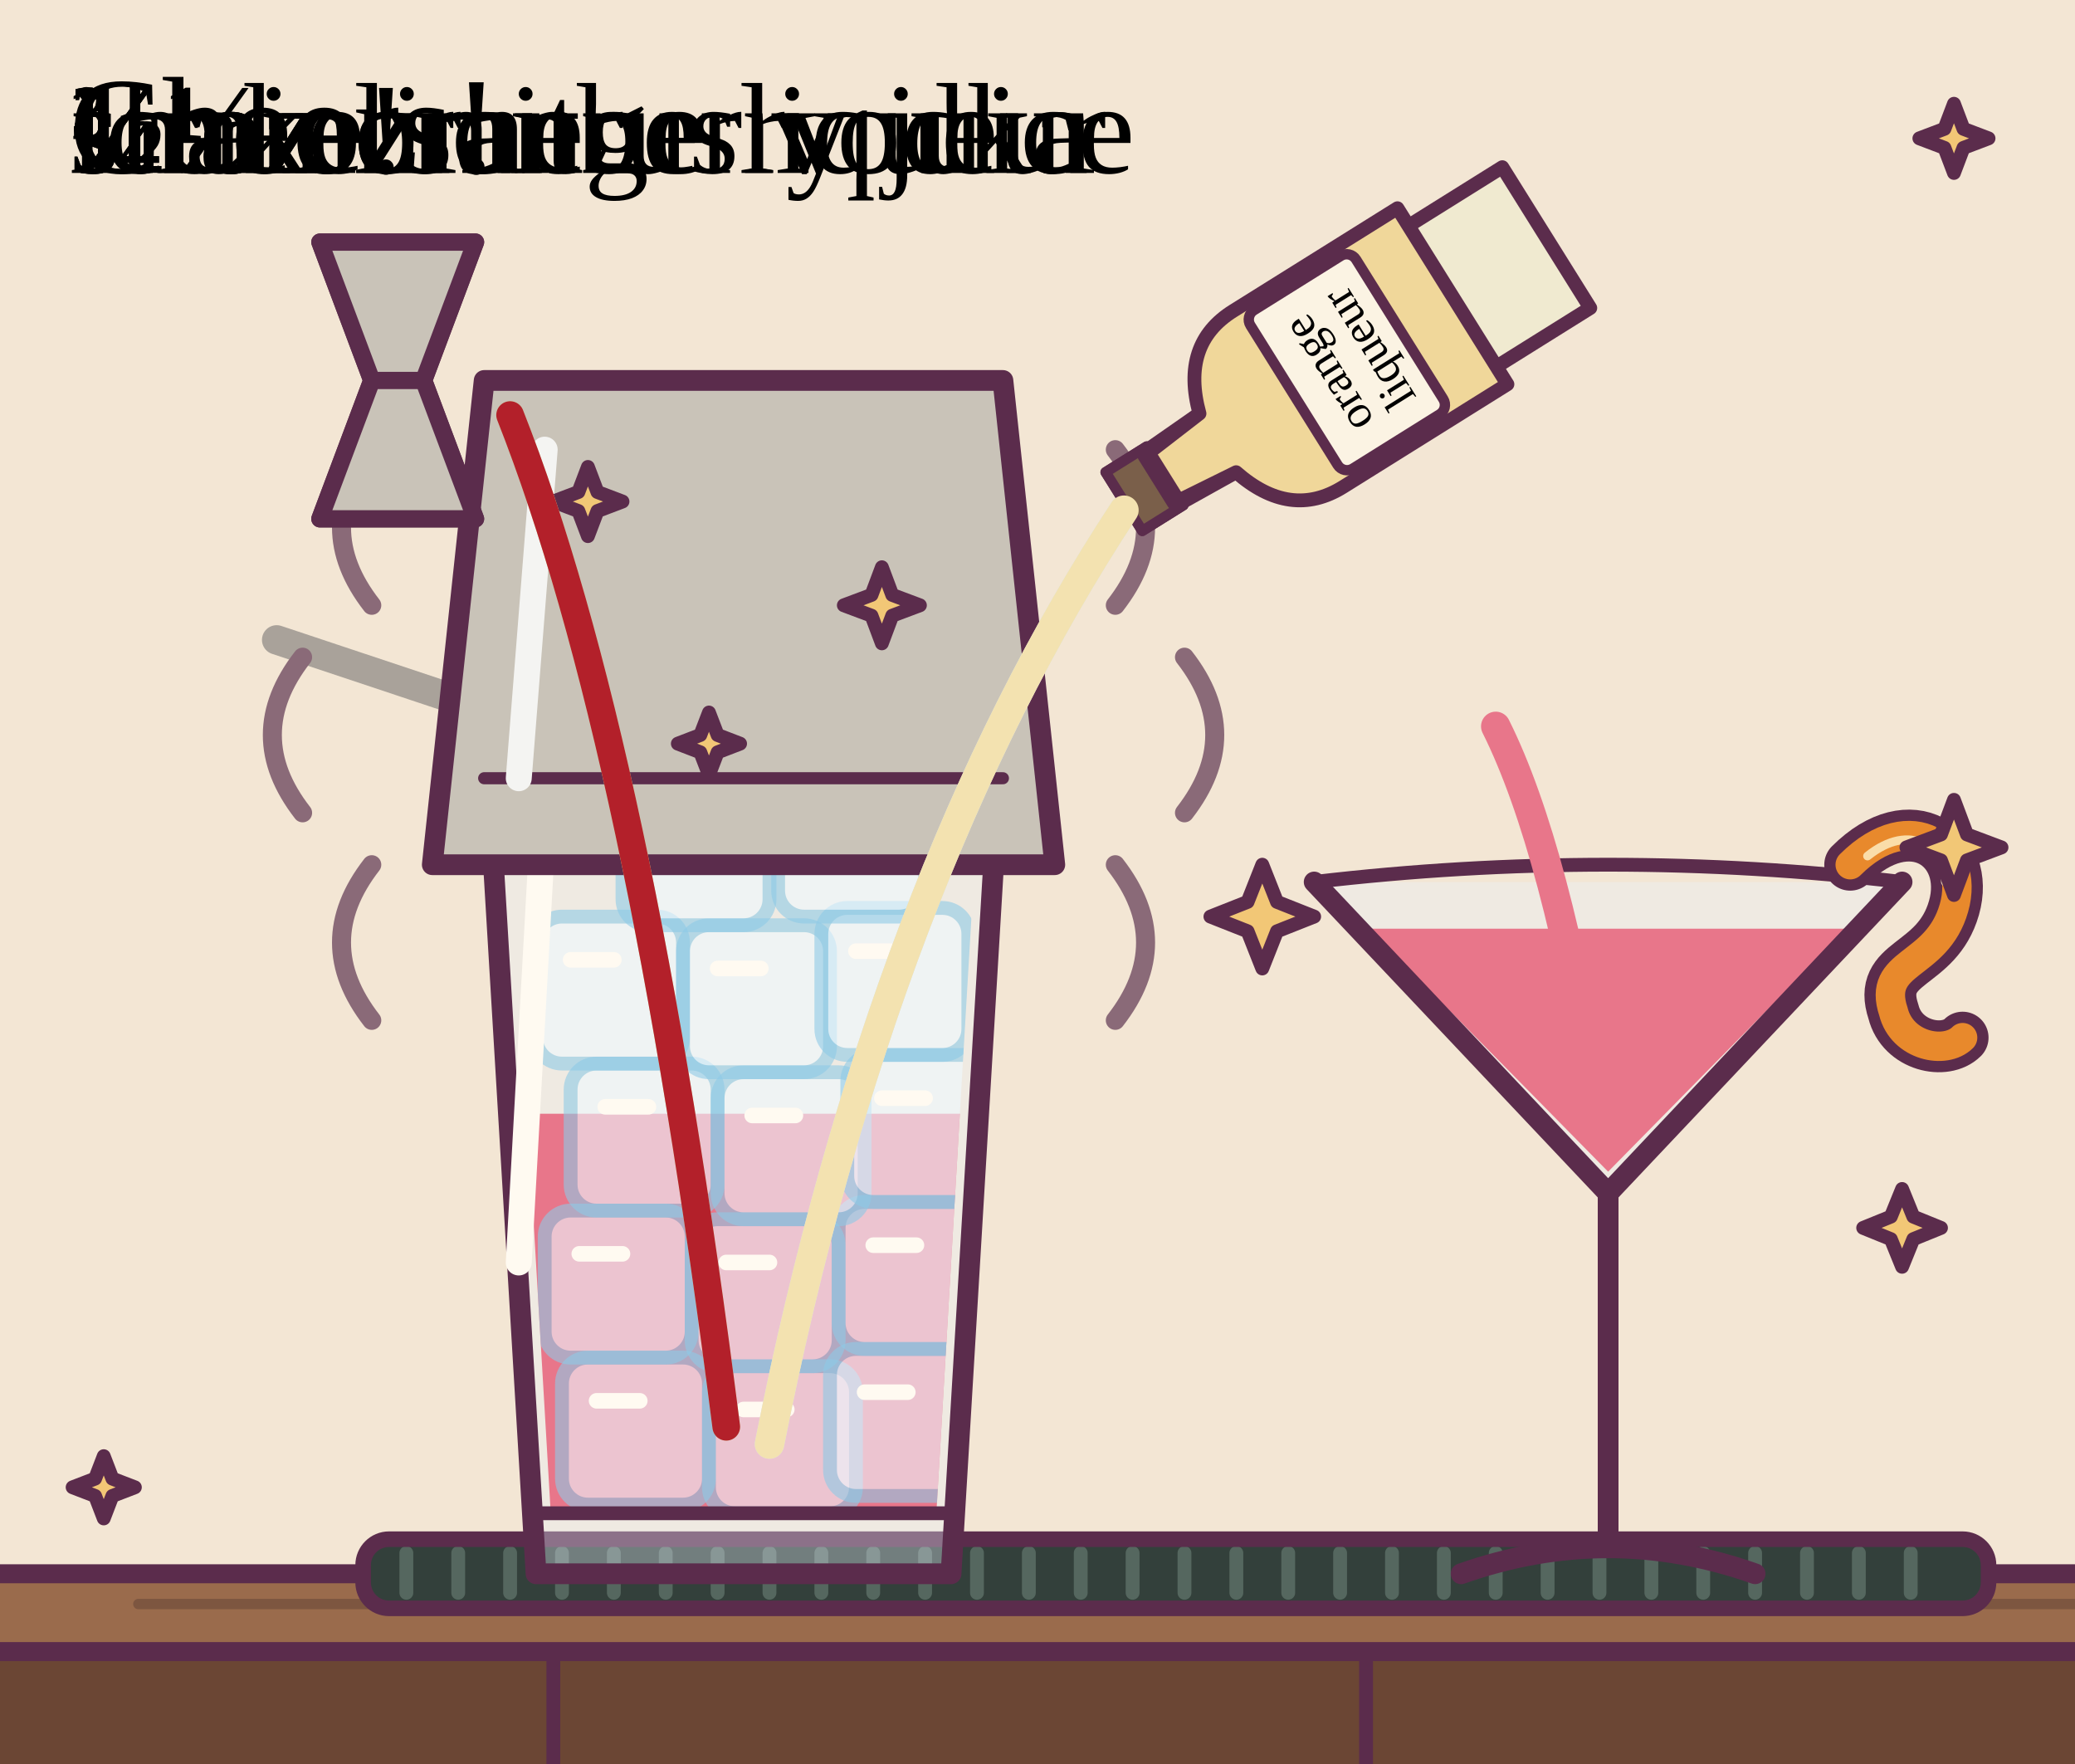
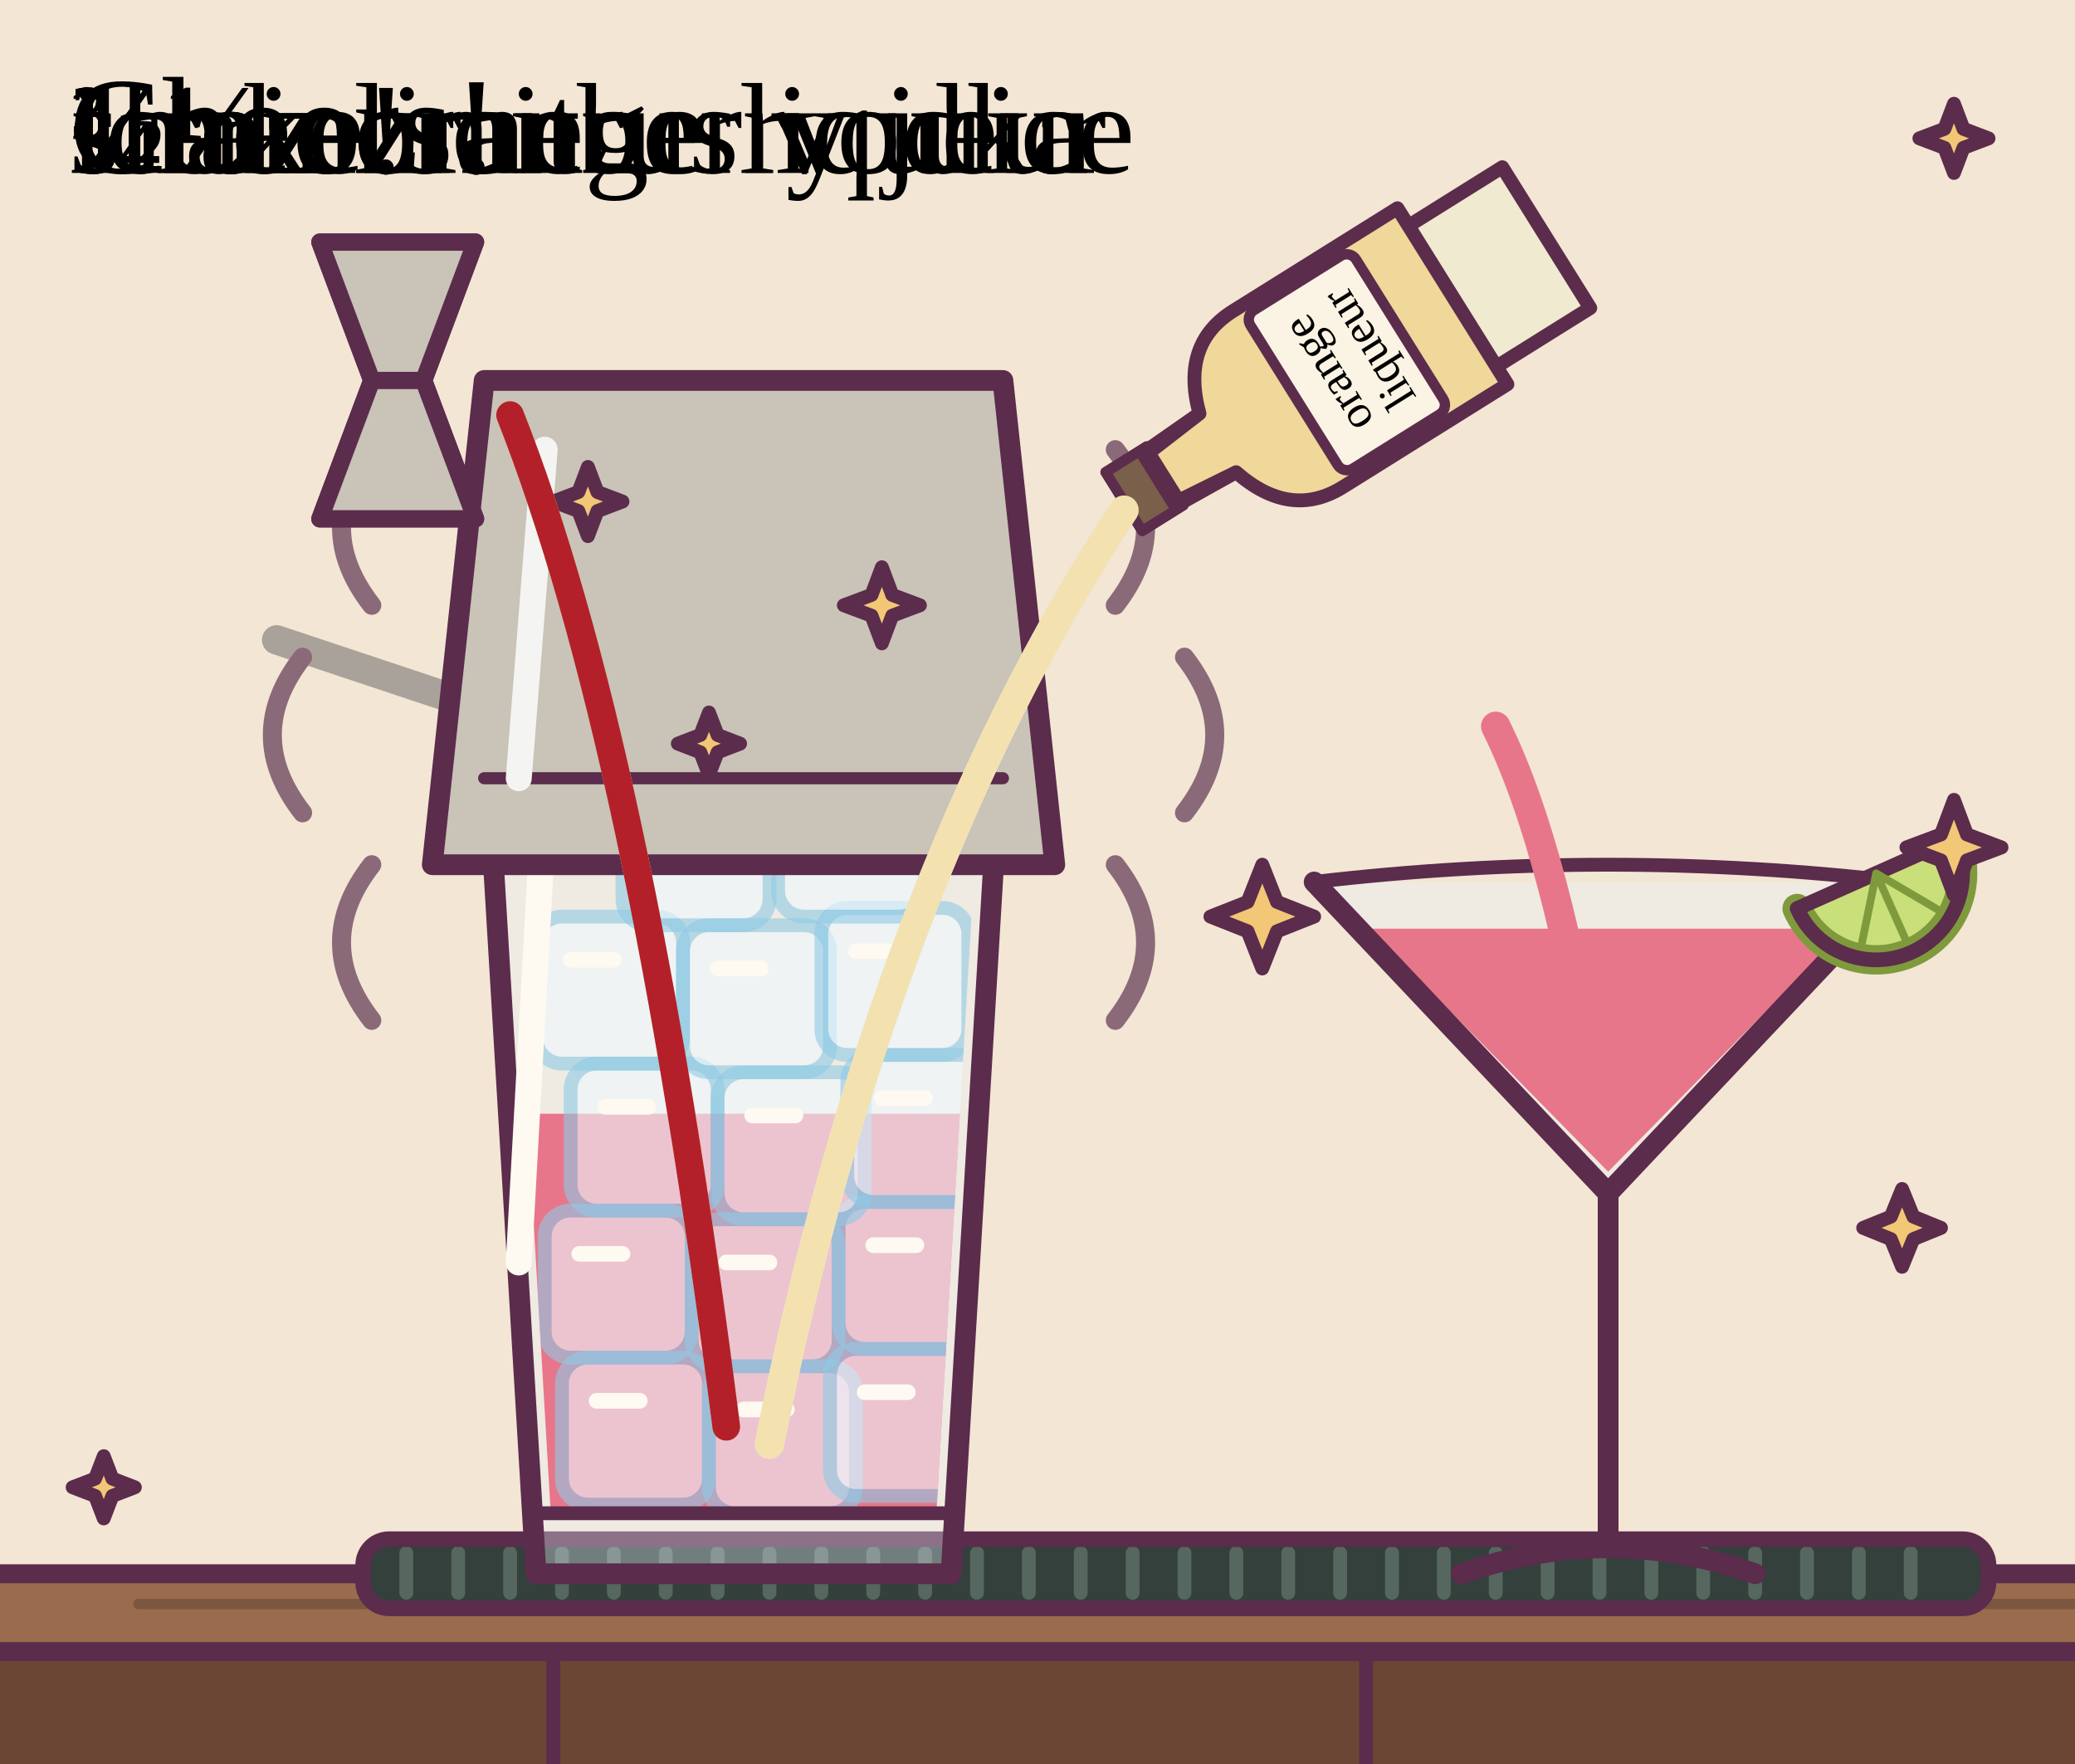
- <svg viewBox="0 0 240 204" role="img" aria-label="How to make a Cosmopolitan, step by step: Combine ingredients. Add the citrus vodka, orange liqueur, lime juice and cranberry juice to your shaker. Shake. Add ice and shake hard, until frosty cold. Strain. Strain into a chilled martini glass. Garnish. An orange twist. Cheers!">
+ <svg viewBox="0 0 240 204" role="img" aria-label="How to make a Cosmopolitan, step by step: Combine ingredients. Add the citrus vodka, orange liqueur, lime juice and cranberry juice to your shaker. Shake. Add ice and shake hard, until frosty cold. Strain. Strain into a chilled martini glass. Garnish. A lime wedge on the rim. Cheers!">
  <g transform="translate(-104 -14)">
    <g filter="url(#wash)">
      <rect x="0" y="0" width="400" height="236" fill="#f3e6d4" />
    </g>
    <rect x="0" y="196" width="400" height="40" fill="#6e4b39" />
    <g filter="url(#wash)">
      <rect x="0" y="196" width="400" height="9" fill="#9a6b4c" />
      <rect x="0" y="205" width="400" height="31" fill="#6b4634" />
    </g>
    <g filter="url(#crayon)" fill="none" stroke="#5b2c4c" stroke-width="2.2" stroke-linecap="round" stroke-linejoin="round">
      <path d="M0 196 H400 M0 205 H400" />
      <path d="M64 205 V236" stroke-width="1.6" />
      <path d="M168 205 V236" stroke-width="1.6" />
      <path d="M262 205 V236" stroke-width="1.6" />
      <path d="M352 205 V236" stroke-width="1.6" />
      <path d="M22 199.5 h38" stroke="#7d5640" stroke-width="1.2" />
      <path d="M120 199.5 h54" stroke="#7d5640" stroke-width="1.2" />
      <path d="M230 199.5 h30" stroke="#7d5640" stroke-width="1.2" />
      <path d="M300 199.5 h46" stroke="#7d5640" stroke-width="1.2" />
    </g>
    <rect x="146" y="192" width="188" height="8" rx="3" fill="#33403b" />
    <path d="M151 193.6 v4.6" stroke="#55675f" stroke-width="1.6" stroke-linecap="round" />
    <path d="M157 193.6 v4.6" stroke="#55675f" stroke-width="1.6" stroke-linecap="round" />
    <path d="M163 193.6 v4.6" stroke="#55675f" stroke-width="1.6" stroke-linecap="round" />
    <path d="M169 193.6 v4.6" stroke="#55675f" stroke-width="1.6" stroke-linecap="round" />
    <path d="M175 193.6 v4.6" stroke="#55675f" stroke-width="1.6" stroke-linecap="round" />
    <path d="M181 193.6 v4.6" stroke="#55675f" stroke-width="1.6" stroke-linecap="round" />
    <path d="M187 193.6 v4.6" stroke="#55675f" stroke-width="1.6" stroke-linecap="round" />
    <path d="M193 193.6 v4.6" stroke="#55675f" stroke-width="1.6" stroke-linecap="round" />
    <path d="M199 193.6 v4.6" stroke="#55675f" stroke-width="1.6" stroke-linecap="round" />
    <path d="M205 193.6 v4.6" stroke="#55675f" stroke-width="1.6" stroke-linecap="round" />
    <path d="M211 193.6 v4.6" stroke="#55675f" stroke-width="1.6" stroke-linecap="round" />
    <path d="M217 193.6 v4.6" stroke="#55675f" stroke-width="1.6" stroke-linecap="round" />
    <path d="M223 193.6 v4.6" stroke="#55675f" stroke-width="1.6" stroke-linecap="round" />
    <path d="M229 193.6 v4.6" stroke="#55675f" stroke-width="1.6" stroke-linecap="round" />
    <path d="M235 193.6 v4.6" stroke="#55675f" stroke-width="1.6" stroke-linecap="round" />
    <path d="M241 193.6 v4.6" stroke="#55675f" stroke-width="1.6" stroke-linecap="round" />
    <path d="M247 193.6 v4.6" stroke="#55675f" stroke-width="1.6" stroke-linecap="round" />
    <path d="M253 193.6 v4.6" stroke="#55675f" stroke-width="1.6" stroke-linecap="round" />
    <path d="M259 193.6 v4.6" stroke="#55675f" stroke-width="1.6" stroke-linecap="round" />
    <path d="M265 193.6 v4.6" stroke="#55675f" stroke-width="1.6" stroke-linecap="round" />
    <path d="M271 193.6 v4.6" stroke="#55675f" stroke-width="1.6" stroke-linecap="round" />
    <path d="M277 193.6 v4.6" stroke="#55675f" stroke-width="1.6" stroke-linecap="round" />
    <path d="M283 193.6 v4.6" stroke="#55675f" stroke-width="1.6" stroke-linecap="round" />
    <path d="M289 193.6 v4.6" stroke="#55675f" stroke-width="1.6" stroke-linecap="round" />
    <path d="M295 193.6 v4.6" stroke="#55675f" stroke-width="1.6" stroke-linecap="round" />
    <path d="M301 193.6 v4.6" stroke="#55675f" stroke-width="1.6" stroke-linecap="round" />
    <path d="M307 193.6 v4.6" stroke="#55675f" stroke-width="1.6" stroke-linecap="round" />
    <path d="M313 193.6 v4.6" stroke="#55675f" stroke-width="1.6" stroke-linecap="round" />
    <path d="M319 193.6 v4.6" stroke="#55675f" stroke-width="1.6" stroke-linecap="round" />
    <path d="M325 193.6 v4.6" stroke="#55675f" stroke-width="1.6" stroke-linecap="round" />
    <g filter="url(#crayon)" fill="none" stroke="#5b2c4c" stroke-width="2.6" stroke-linecap="round" stroke-linejoin="round">
      <rect x="146" y="192" width="188" height="8" rx="3" stroke-width="1.8" />
    </g>
    <g class="twinkle d2" style="transform-origin:330px 30px">
      <path d="M330 26 L331.1 28.9 L334 30 L331.1 31.1 L330 34 L328.9 31.1 L326 30 L328.9 28.9Z" fill="#f2c776" stroke="#5b2c4c" stroke-width="1.6" stroke-linejoin="round" />
    </g>
    <g class="twinkle d3" style="transform-origin:116px 186px">
      <path d="M116 182.4 L117 185 L119.6 186 L117 187 L116 189.6 L115 187 L112.4 186 L115 185Z" fill="#f2c776" stroke="#5b2c4c" stroke-width="1.6" stroke-linejoin="round" />
    </g>
    <g class="mix29">
      <g class="tip28" style="transform-origin:220px 96px">
        <g class="shk27" style="transform-origin:190px 116px">
          <g filter="url(#wash)">
            <path d="M160 96 L220 96 L214 196 L166 196Z" fill="#e7f1fb" opacity=".35" />
          </g>
          <clipPath id="cosmopolitan-mx">
            <path d="M162.4 99 L217.6 99 L212.3 189 L167.7 189Z" />
          </clipPath>
          <g clip-path="url(#cosmopolitan-mx)">
            <g filter="url(#wash)">
              <g class="ml4" style="transform-origin:190px 190px">
                <rect x="158" y="174.5" width="64" height="15.5" fill="#d5e4e8" />
              </g>
              <g class="ml5" style="transform-origin:190px 175px">
                <rect x="158" y="167" width="64" height="8" fill="#f3e2b0" />
              </g>
              <g class="ml6" style="transform-origin:190px 167.5px">
                <rect x="158" y="159.5" width="64" height="8" fill="#cfe39a" />
              </g>
              <g class="ml7" style="transform-origin:190px 160px">
                <rect x="158" y="154.5" width="64" height="5.5" fill="#b3202a" />
              </g>
              <g class="mixed8" style="transform-origin:190px 190px">
                <rect x="158" y="142.8" width="64" height="47.2" fill="#e8768a" />
              </g>
            </g>
            <g class="mice9" style="transform-origin:177.5px 179.5px">
              <rect x="169" y="171" width="17" height="17" rx="3" fill="#eef8ff" opacity=".6" stroke="#8ecae6" stroke-width="1.6" />
              <path d="M173 176 h5" stroke="#fffaf1" stroke-width="1.8" stroke-linecap="round" />
            </g>
            <g class="mice10" style="transform-origin:194.5px 180.5px">
              <rect x="186" y="172" width="17" height="17" rx="3" fill="#eef8ff" opacity=".6" stroke="#8ecae6" stroke-width="1.6" />
              <path d="M190 177 h5" stroke="#fffaf1" stroke-width="1.8" stroke-linecap="round" />
            </g>
            <g class="mice11" style="transform-origin:208.5px 178.5px">
              <rect x="200" y="170" width="17" height="17" rx="3" fill="#eef8ff" opacity=".6" stroke="#8ecae6" stroke-width="1.6" />
              <path d="M204 175 h5" stroke="#fffaf1" stroke-width="1.8" stroke-linecap="round" />
            </g>
            <g class="mice12" style="transform-origin:175.5px 162.5px">
              <rect x="167" y="154" width="17" height="17" rx="3" fill="#eef8ff" opacity=".6" stroke="#8ecae6" stroke-width="1.6" />
              <path d="M171 159 h5" stroke="#fffaf1" stroke-width="1.8" stroke-linecap="round" />
            </g>
            <g class="mice13" style="transform-origin:192.5px 163.5px">
              <rect x="184" y="155" width="17" height="17" rx="3" fill="#eef8ff" opacity=".6" stroke="#8ecae6" stroke-width="1.6" />
              <path d="M188 160 h5" stroke="#fffaf1" stroke-width="1.8" stroke-linecap="round" />
            </g>
            <g class="mice14" style="transform-origin:209.5px 161.5px">
              <rect x="201" y="153" width="17" height="17" rx="3" fill="#eef8ff" opacity=".6" stroke="#8ecae6" stroke-width="1.6" />
              <path d="M205 158 h5" stroke="#fffaf1" stroke-width="1.8" stroke-linecap="round" />
            </g>
            <g class="mice15" style="transform-origin:178.5px 145.5px">
              <rect x="170" y="137" width="17" height="17" rx="3" fill="#eef8ff" opacity=".6" stroke="#8ecae6" stroke-width="1.6" />
              <path d="M174 142 h5" stroke="#fffaf1" stroke-width="1.8" stroke-linecap="round" />
            </g>
            <g class="mice16" style="transform-origin:195.5px 146.5px">
              <rect x="187" y="138" width="17" height="17" rx="3" fill="#eef8ff" opacity=".6" stroke="#8ecae6" stroke-width="1.6" />
              <path d="M191 143 h5" stroke="#fffaf1" stroke-width="1.8" stroke-linecap="round" />
            </g>
            <g class="mice17" style="transform-origin:210.5px 144.5px">
              <rect x="202" y="136" width="17" height="17" rx="3" fill="#eef8ff" opacity=".6" stroke="#8ecae6" stroke-width="1.6" />
              <path d="M206 141 h5" stroke="#fffaf1" stroke-width="1.8" stroke-linecap="round" />
            </g>
            <g class="mice18" style="transform-origin:174.5px 128.5px">
              <rect x="166" y="120" width="17" height="17" rx="3" fill="#eef8ff" opacity=".6" stroke="#8ecae6" stroke-width="1.6" />
              <path d="M170 125 h5" stroke="#fffaf1" stroke-width="1.8" stroke-linecap="round" />
            </g>
            <g class="mice19" style="transform-origin:191.5px 129.5px">
              <rect x="183" y="121" width="17" height="17" rx="3" fill="#eef8ff" opacity=".6" stroke="#8ecae6" stroke-width="1.6" />
              <path d="M187 126 h5" stroke="#fffaf1" stroke-width="1.8" stroke-linecap="round" />
            </g>
            <g class="mice20" style="transform-origin:207.5px 127.5px">
              <rect x="199" y="119" width="17" height="17" rx="3" fill="#eef8ff" opacity=".6" stroke="#8ecae6" stroke-width="1.6" />
              <path d="M203 124 h5" stroke="#fffaf1" stroke-width="1.8" stroke-linecap="round" />
            </g>
            <g class="mice21" style="transform-origin:184.5px 112.5px">
              <rect x="176" y="104" width="17" height="17" rx="3" fill="#eef8ff" opacity=".6" stroke="#8ecae6" stroke-width="1.6" />
              <path d="M180 109 h5" stroke="#fffaf1" stroke-width="1.8" stroke-linecap="round" />
            </g>
            <g class="mice22" style="transform-origin:202.5px 111.5px">
              <rect x="194" y="103" width="17" height="17" rx="3" fill="#eef8ff" opacity=".6" stroke="#8ecae6" stroke-width="1.6" />
              <path d="M198 108 h5" stroke="#fffaf1" stroke-width="1.8" stroke-linecap="round" />
            </g>
          </g>
          <g filter="url(#crayon)" fill="none" stroke="#5b2c4c" stroke-width="2.6" stroke-linecap="round" stroke-linejoin="round">
            <path d="M160 96 L220 96 L214 196 L166 196Z" stroke-width="2.4" />
            <path d="M166 189 H214" stroke-width="1.6" />
            <path d="M167 106 L164 160" stroke="#fffaf1" stroke-width="3" />
          </g>
          <g class="strainer23">
            <g filter="url(#crayon)" fill="none" stroke="#5b2c4c" stroke-width="2.6" stroke-linecap="round" stroke-linejoin="round">
              <path d="M160 96 H220" stroke="#a9a29a" stroke-width="3.4" />
              <path d="M162 100 q3 3.4 6 0 q3 3.4 6 0 q3 3.4 6 0 q3 3.4 6 0 q3 3.4 6 0 q3 3.4 6 0 q3 3.4 6 0 q3 3.4 6 0 q3 3.4 6 0 q3 3.4 6 0" stroke="#8a8f96" stroke-width="1.5" />
              <path d="M160 96 L136 88" stroke="#a9a29a" stroke-width="3.4" />
            </g>
          </g>
          <g class="tin26">
            <g filter="url(#wash)">
              <path d="M154 114 L226 114 L220 58 L160 58Z" fill="#c9c3b8" />
            </g>
            <g filter="url(#crayon)" fill="none" stroke="#5b2c4c" stroke-width="2.6" stroke-linecap="round" stroke-linejoin="round">
              <path d="M154 114 L226 114 L220 58 L160 58Z" stroke-width="2.4" />
              <path d="M160 104 H220" stroke-width="1.4" />
              <path d="M167 66 L164 104" stroke="#f4f4f2" stroke-width="3" />
            </g>
            <g class="frost25">
              <g class="twinkle" style="transform-origin:172px 72px">
                <path d="M172 68 L173.1 70.9 L176 72 L173.1 73.1 L172 76 L170.9 73.1 L168 72 L170.9 70.9Z" fill="#f2c776" stroke="#5b2c4c" stroke-width="1.6" stroke-linejoin="round" />
              </g>
              <g class="twinkle d2" style="transform-origin:206px 84px">
                <path d="M206 79.6 L207.2 82.8 L210.4 84 L207.2 85.2 L206 88.4 L204.8 85.2 L201.6 84 L204.8 82.8Z" fill="#f2c776" stroke="#5b2c4c" stroke-width="1.6" stroke-linejoin="round" />
              </g>
              <g class="twinkle d3" style="transform-origin:186px 100px">
                <path d="M186 96.4 L187 99 L189.6 100 L187 101 L186 103.6 L185 101 L182.4 100 L185 99Z" fill="#f2c776" stroke="#5b2c4c" stroke-width="1.6" stroke-linejoin="round" />
              </g>
            </g>
          </g>
        </g>
        <g class="whoosh24">
          <g filter="url(#crayon)" fill="none" stroke="#5b2c4c" stroke-width="2.6" stroke-linecap="round" stroke-linejoin="round">
            <path d="M147 66 q-7 9 0 18 M139 90 q-7 9 0 18 M147 114 q-7 9 0 18 M233 66 q7 9 0 18 M241 90 q7 9 0 18 M233 114 q7 9 0 18" stroke="#8a6a78" stroke-width="2.2" />
          </g>
        </g>
      </g>
    </g>
    <g transform="translate(290 196) scale(1)">
      <g filter="url(#wash)">
        <path d="M-34 -80 L0 -44 L34 -80Z" fill="#e7f1fb" opacity=".35" />
      </g>
      <g class="gc2">
        <clipPath id="cosmopolitan-gl">
          <path d="M-31 -78 L0 -46.5 L31 -78Z" />
        </clipPath>
        <g clip-path="url(#cosmopolitan-gl)">
          <g filter="url(#wash)">
            <g class="band1" style="transform-origin:0px -45.5px">
              <rect x="-40" y="-74.6" width="80" height="29.1" fill="#e8768a" />
            </g>
          </g>
          <g filter="url(#wash)" />
        </g>
      </g>
      <g filter="url(#crayon)" fill="none" stroke="#5b2c4c" stroke-width="2.6" stroke-linecap="round" stroke-linejoin="round">
        <path d="M-34 -80 L0 -44 L34 -80" stroke-width="2.4" />
        <path d="M-34 -80 Q0 -84 34 -80" stroke-width="1.6" />
        <path d="M0 -44 V-4 M-17 0 Q0 -6 17 0" stroke-width="2.4" />
      </g>
      <g class="garn3">
-         <g transform="translate(31 -80)">
-           <g filter="url(#crayon)" fill="none" stroke="#5b2c4c" stroke-width="2.6" stroke-linecap="round" stroke-linejoin="round">
-             <path d="M-3 -2 C4 -9 11 -4 9 3 C7 10 0 9 2 15 C3 19 8 20 10 18" stroke-width="6" />
-           </g>
-           <path d="M-3 -2 C4 -9 11 -4 9 3 C7 10 0 9 2 15 C3 19 8 20 10 18" fill="none" stroke="#e8892c" stroke-width="3.4" stroke-linecap="round" />
-           <path d="M-1 -3 C4 -7 8 -4 8 0" fill="none" stroke="#fff3c8" stroke-width="1" stroke-linecap="round" opacity=".8" />
+         <g transform="translate(31 -81)">
+           <g transform="rotate(-24)">
+             <g filter="url(#wash)">
+               <path d="M-10 0 A10 10 0 0 0 10 0Z" fill="#c9df7a" />
+             </g>
+             <g filter="url(#crayon)" fill="none" stroke="#5b2c4c" stroke-width="2.6" stroke-linecap="round" stroke-linejoin="round">
+               <path d="M-10 0 A10 10 0 0 0 10 0" stroke="#7f9a3c" stroke-width="3.4" />
+               <path d="M-10 0 A10 10 0 0 0 10 0Z" stroke-width="1.7" />
+               <path d="M0 0 L-5 7 M0 0 L0 8.6 M0 0 L5 7" stroke="#7f9a3c" stroke-width=".9" />
+             </g>
+           </g>
        </g>
      </g>
    </g>
    <g class="btl30" style="transform-origin:234px 72px">
      <g transform="translate(234 72) rotate(-122)">
        <g transform="translate(0 57.6) scale(0.8)">
          <g filter="url(#wash)">
            <path d="M-12 0 L-12 -46 Q-12 -53 -5 -56 L-4.5 -66 L4.5 -66 L5 -56 Q12 -53 12 -46 L12 0Z" fill="#f0ead0" />
            <rect x="-10.5" y="-36" width="21" height="19" rx="1.6" fill="#fbf3e3" />
            <path d="M-5 -72 h10 v7 h-10Z" fill="#7a5f4a" />
          </g>
          <g filter="url(#crayon)" fill="none" stroke="#5b2c4c" stroke-width="2.6" stroke-linecap="round" stroke-linejoin="round">
            <path d="M-12 0 L-12 -46 Q-12 -53 -5 -56 L-4.5 -66 L4.5 -66 L5 -56 Q12 -53 12 -46 L12 0Z" stroke-width="2" />
            <rect x="-10.5" y="-36" width="21" height="19" rx="1.6" stroke-width="1.5" />
            <path d="M-5 -72 h10 v7 h-10Z" stroke-width="1.5" />
          </g>
          <text class="letter" x="0" y="-27.5" font-size="6.8" text-anchor="middle" textLength="18" lengthAdjust="spacingAndGlyphs">citrus</text>
          <text class="letter" x="0" y="-20.6" font-size="6.8" text-anchor="middle">vodka</text>
        </g>
      </g>
    </g>
    <g filter="url(#crayon)" fill="none" stroke="#5b2c4c" stroke-width="2.6" stroke-linecap="round" stroke-linejoin="round" class="pour31">
      <path d="M234 73 Q206 115.6 193 181" stroke="#d5e4e8" stroke-width="3.4" />
    </g>
    <g class="btl33" style="transform-origin:234px 72px">
      <g transform="translate(234 72) rotate(-122)">
        <g transform="translate(0 44.8) scale(0.8)">
          <g filter="url(#wash)">
            <path d="M-15 0 L-15 -28 Q-15 -37 -5 -40 L-4 -50 L4 -50 L5 -40 Q15 -37 15 -28 L15 0Z" fill="#f0d79a" />
            <rect x="-13.5" y="-27" width="27" height="18" rx="1.6" fill="#fbf3e3" />
            <path d="M-5 -56 h10 v7 h-10Z" fill="#7a5f4a" />
          </g>
          <g filter="url(#crayon)" fill="none" stroke="#5b2c4c" stroke-width="2.6" stroke-linecap="round" stroke-linejoin="round">
            <path d="M-15 0 L-15 -28 Q-15 -37 -5 -40 L-4 -50 L4 -50 L5 -40 Q15 -37 15 -28 L15 0Z" stroke-width="2" />
            <rect x="-13.5" y="-27" width="27" height="18" rx="1.6" stroke-width="1.5" />
            <path d="M-5 -56 h10 v7 h-10Z" stroke-width="1.5" />
          </g>
          <text class="letter" x="0" y="-19.0" font-size="6.8" text-anchor="middle">orange</text>
          <text class="letter" x="0" y="-12.1" font-size="6.8" text-anchor="middle">liqueur</text>
        </g>
      </g>
    </g>
    <g filter="url(#crayon)" fill="none" stroke="#5b2c4c" stroke-width="2.6" stroke-linecap="round" stroke-linejoin="round" class="pour34">
      <path d="M234 73 Q206 115.6 193 181" stroke="#f3e2b0" stroke-width="3.4" />
    </g>
    <g class="jig36" style="transform-origin:150px 58px">
      <g transform="translate(150 58)">
        <g filter="url(#wash)">
          <path d="M-9 -16 L9 -16 L3 0 L9 16 L-9 16 L-3 0Z" fill="#c9c3b8" />
        </g>
        <g filter="url(#crayon)" fill="none" stroke="#5b2c4c" stroke-width="2.6" stroke-linecap="round" stroke-linejoin="round">
          <path d="M-9 -16 L9 -16 L3 0 L9 16 L-9 16 L-3 0Z M-3 0 H3" stroke-width="2" />
        </g>
      </g>
    </g>
    <g filter="url(#crayon)" fill="none" stroke="#5b2c4c" stroke-width="2.6" stroke-linecap="round" stroke-linejoin="round" class="pour37">
      <path d="M163 62 Q178 100 188 179" stroke="#cfe39a" stroke-width="3.2" />
    </g>
    <g class="jig39" style="transform-origin:150px 58px">
      <g transform="translate(150 58)">
        <g filter="url(#wash)">
          <path d="M-9 -16 L9 -16 L3 0 L9 16 L-9 16 L-3 0Z" fill="#c9c3b8" />
        </g>
        <g filter="url(#crayon)" fill="none" stroke="#5b2c4c" stroke-width="2.6" stroke-linecap="round" stroke-linejoin="round">
          <path d="M-9 -16 L9 -16 L3 0 L9 16 L-9 16 L-3 0Z M-3 0 H3" stroke-width="2" />
        </g>
      </g>
    </g>
    <g filter="url(#crayon)" fill="none" stroke="#5b2c4c" stroke-width="2.6" stroke-linecap="round" stroke-linejoin="round" class="pour40">
      <path d="M163 62 Q178 100 188 179" stroke="#b3202a" stroke-width="3.2" />
    </g>
    <g filter="url(#crayon)" fill="none" stroke="#5b2c4c" stroke-width="2.6" stroke-linecap="round" stroke-linejoin="round" class="pour44">
      <path d="M277 98 Q284 112 289 143" stroke="#e8768a" stroke-width="3.4" />
    </g>
    <g class="cheer47">
      <g class="twinkle" style="transform-origin:250px 120px">
        <path d="M250 114 L251.7 118.3 L256 120 L251.7 121.7 L250 126 L248.3 121.7 L244 120 L248.3 118.3Z" fill="#f2c776" stroke="#5b2c4c" stroke-width="1.6" stroke-linejoin="round" />
      </g>
      <g class="twinkle d2" style="transform-origin:330px 112px">
        <path d="M330 106.5 L331.5 110.5 L335.5 112 L331.5 113.5 L330 117.5 L328.5 113.5 L324.5 112 L328.5 110.5Z" fill="#f2c776" stroke="#5b2c4c" stroke-width="1.6" stroke-linejoin="round" />
      </g>
      <g class="twinkle d3" style="transform-origin:324px 156px">
        <path d="M324 151.5 L325.3 154.7 L328.5 156 L325.3 157.3 L324 160.5 L322.7 157.3 L319.5 156 L322.7 154.7Z" fill="#f2c776" stroke="#5b2c4c" stroke-width="1.6" stroke-linejoin="round" />
      </g>
    </g>
    <text class="letter cap32" x="112" y="34" font-size="15">1 ½ oz citrus vodka</text>
    <text class="letter cap35" x="112" y="34" font-size="15">¾ oz orange liqueur</text>
    <text class="letter cap38" x="112" y="34" font-size="15">¾ oz lime</text>
    <text class="letter cap41" x="112" y="34" font-size="15">½ oz cranberry juice</text>
    <text class="letter cap42" x="112" y="34" font-size="15">ice</text>
    <text class="letter cap43" x="112" y="34" font-size="15">shake!</text>
    <text class="letter cap45" x="112" y="34" font-size="15">strain</text>
    <text class="letter cap46" x="112" y="34" font-size="16">Cheers!</text>
  </g>
</svg>
